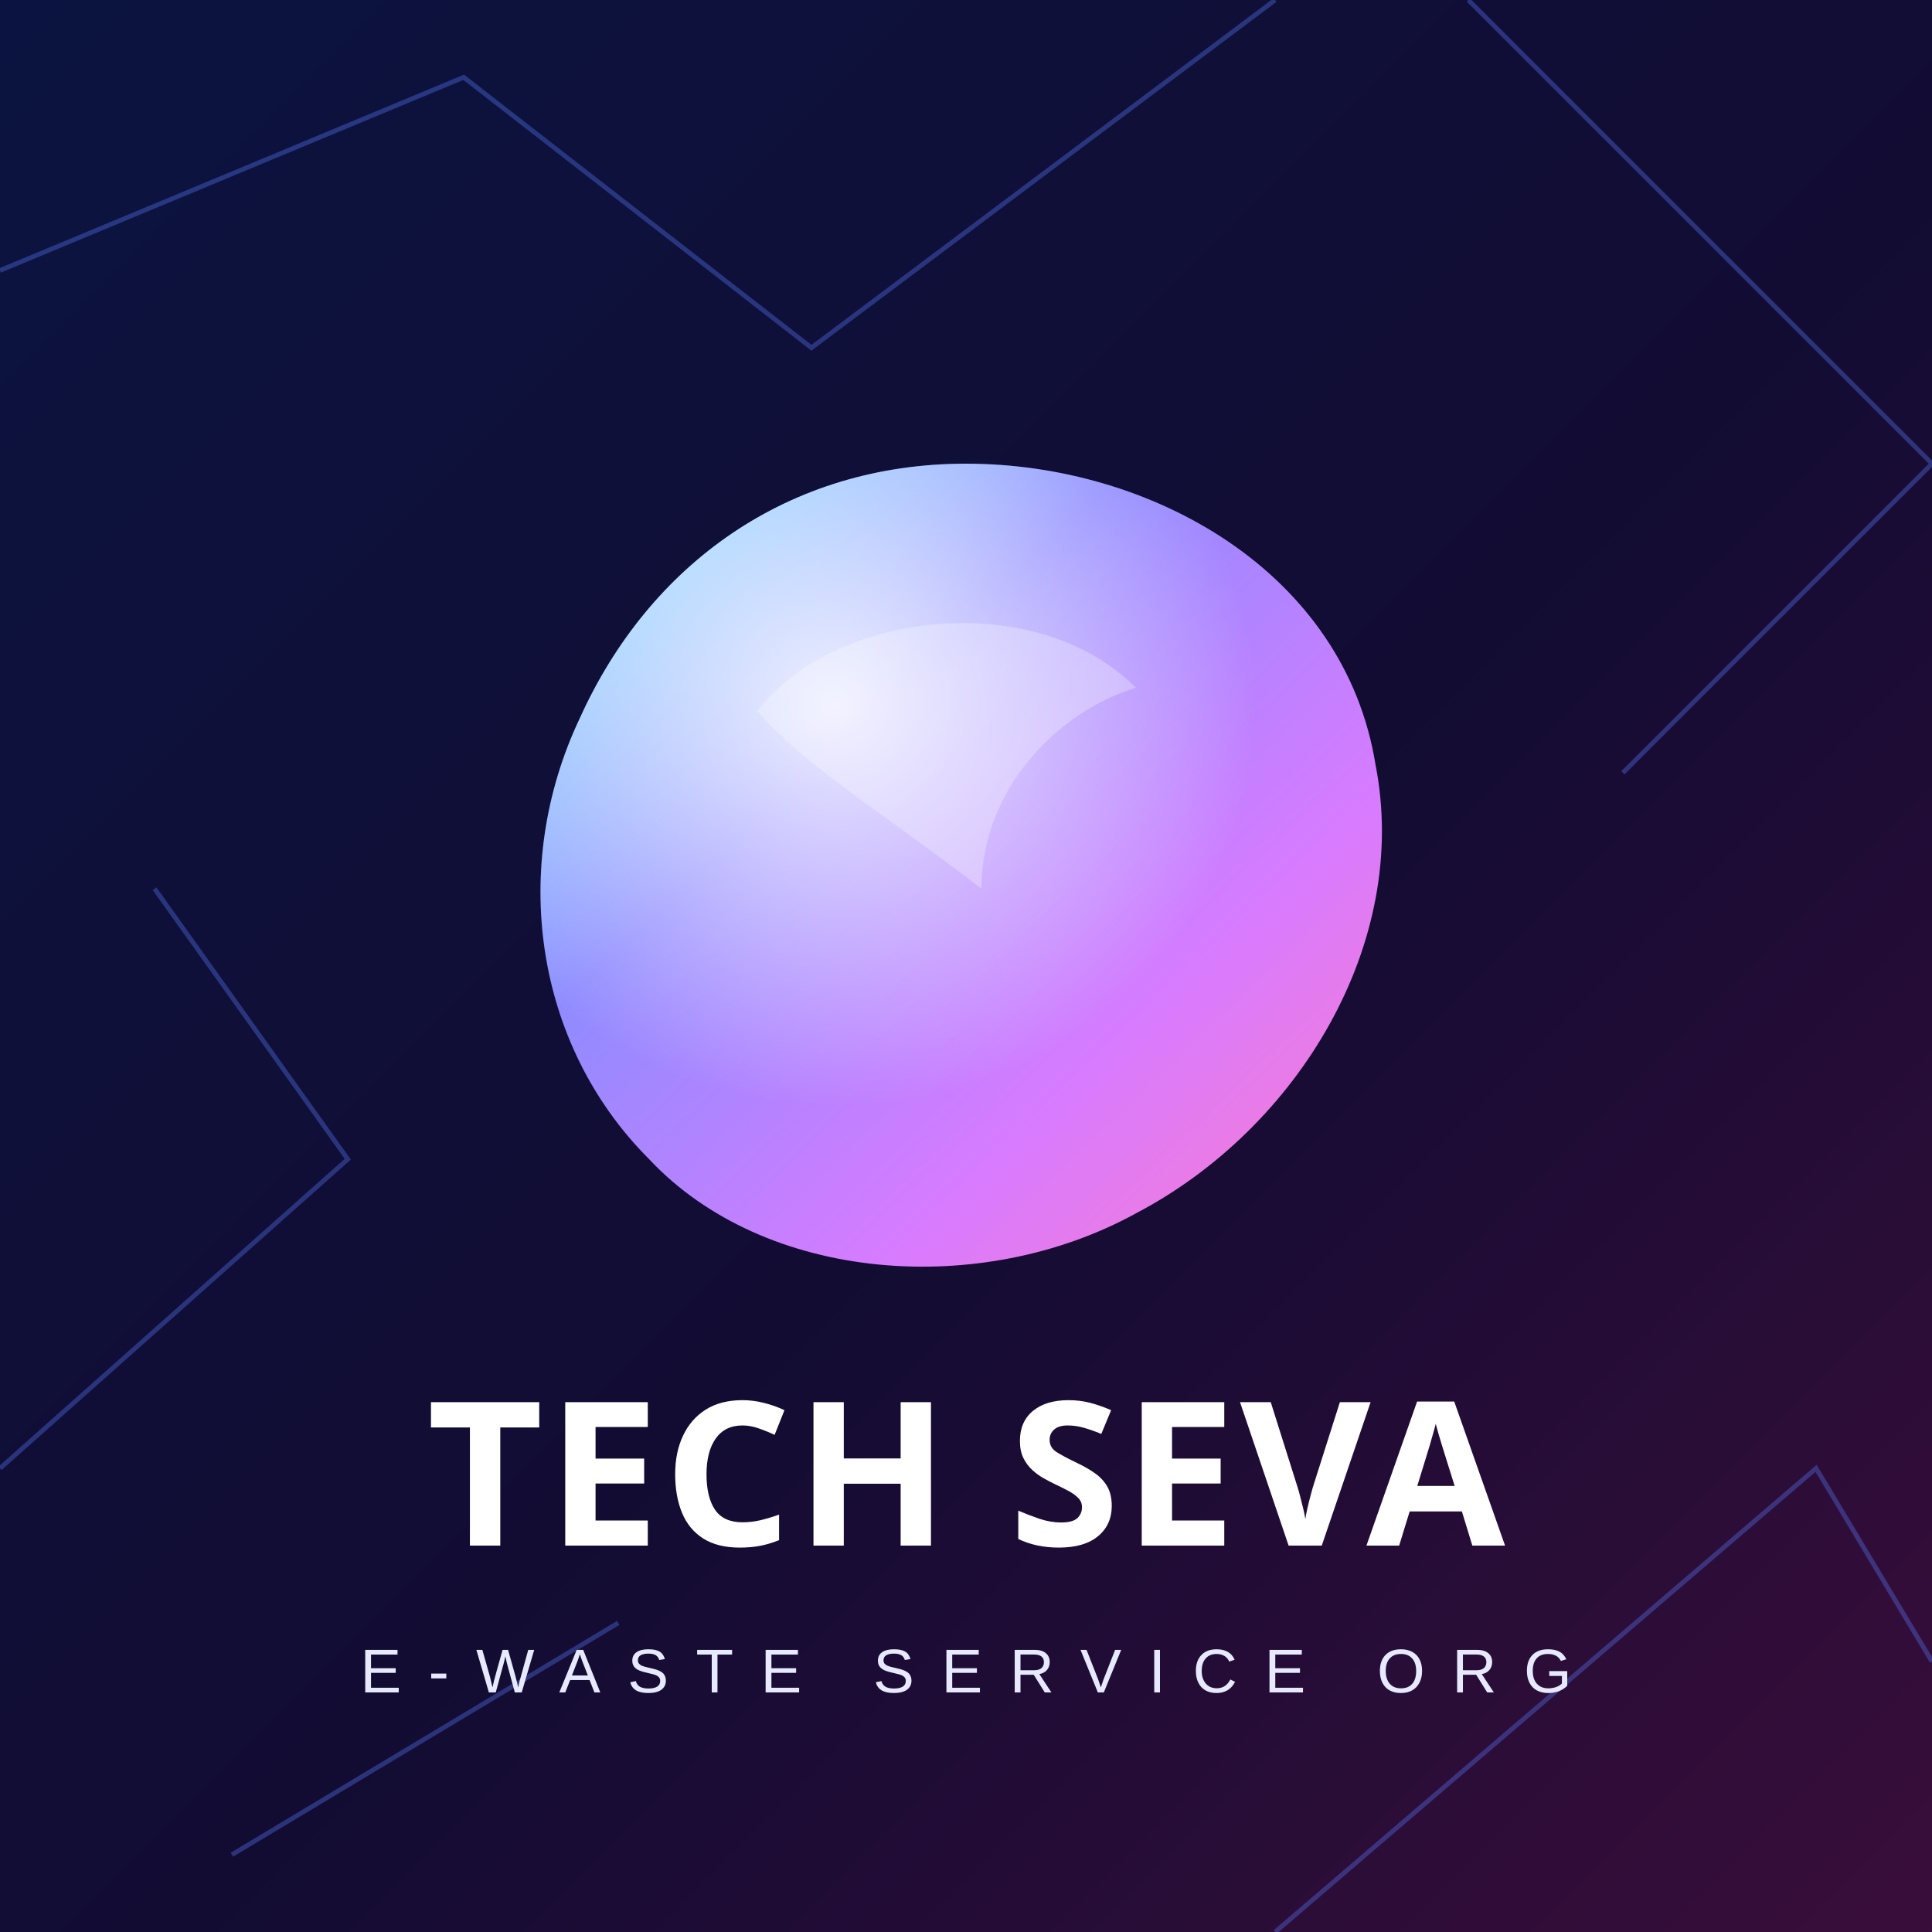
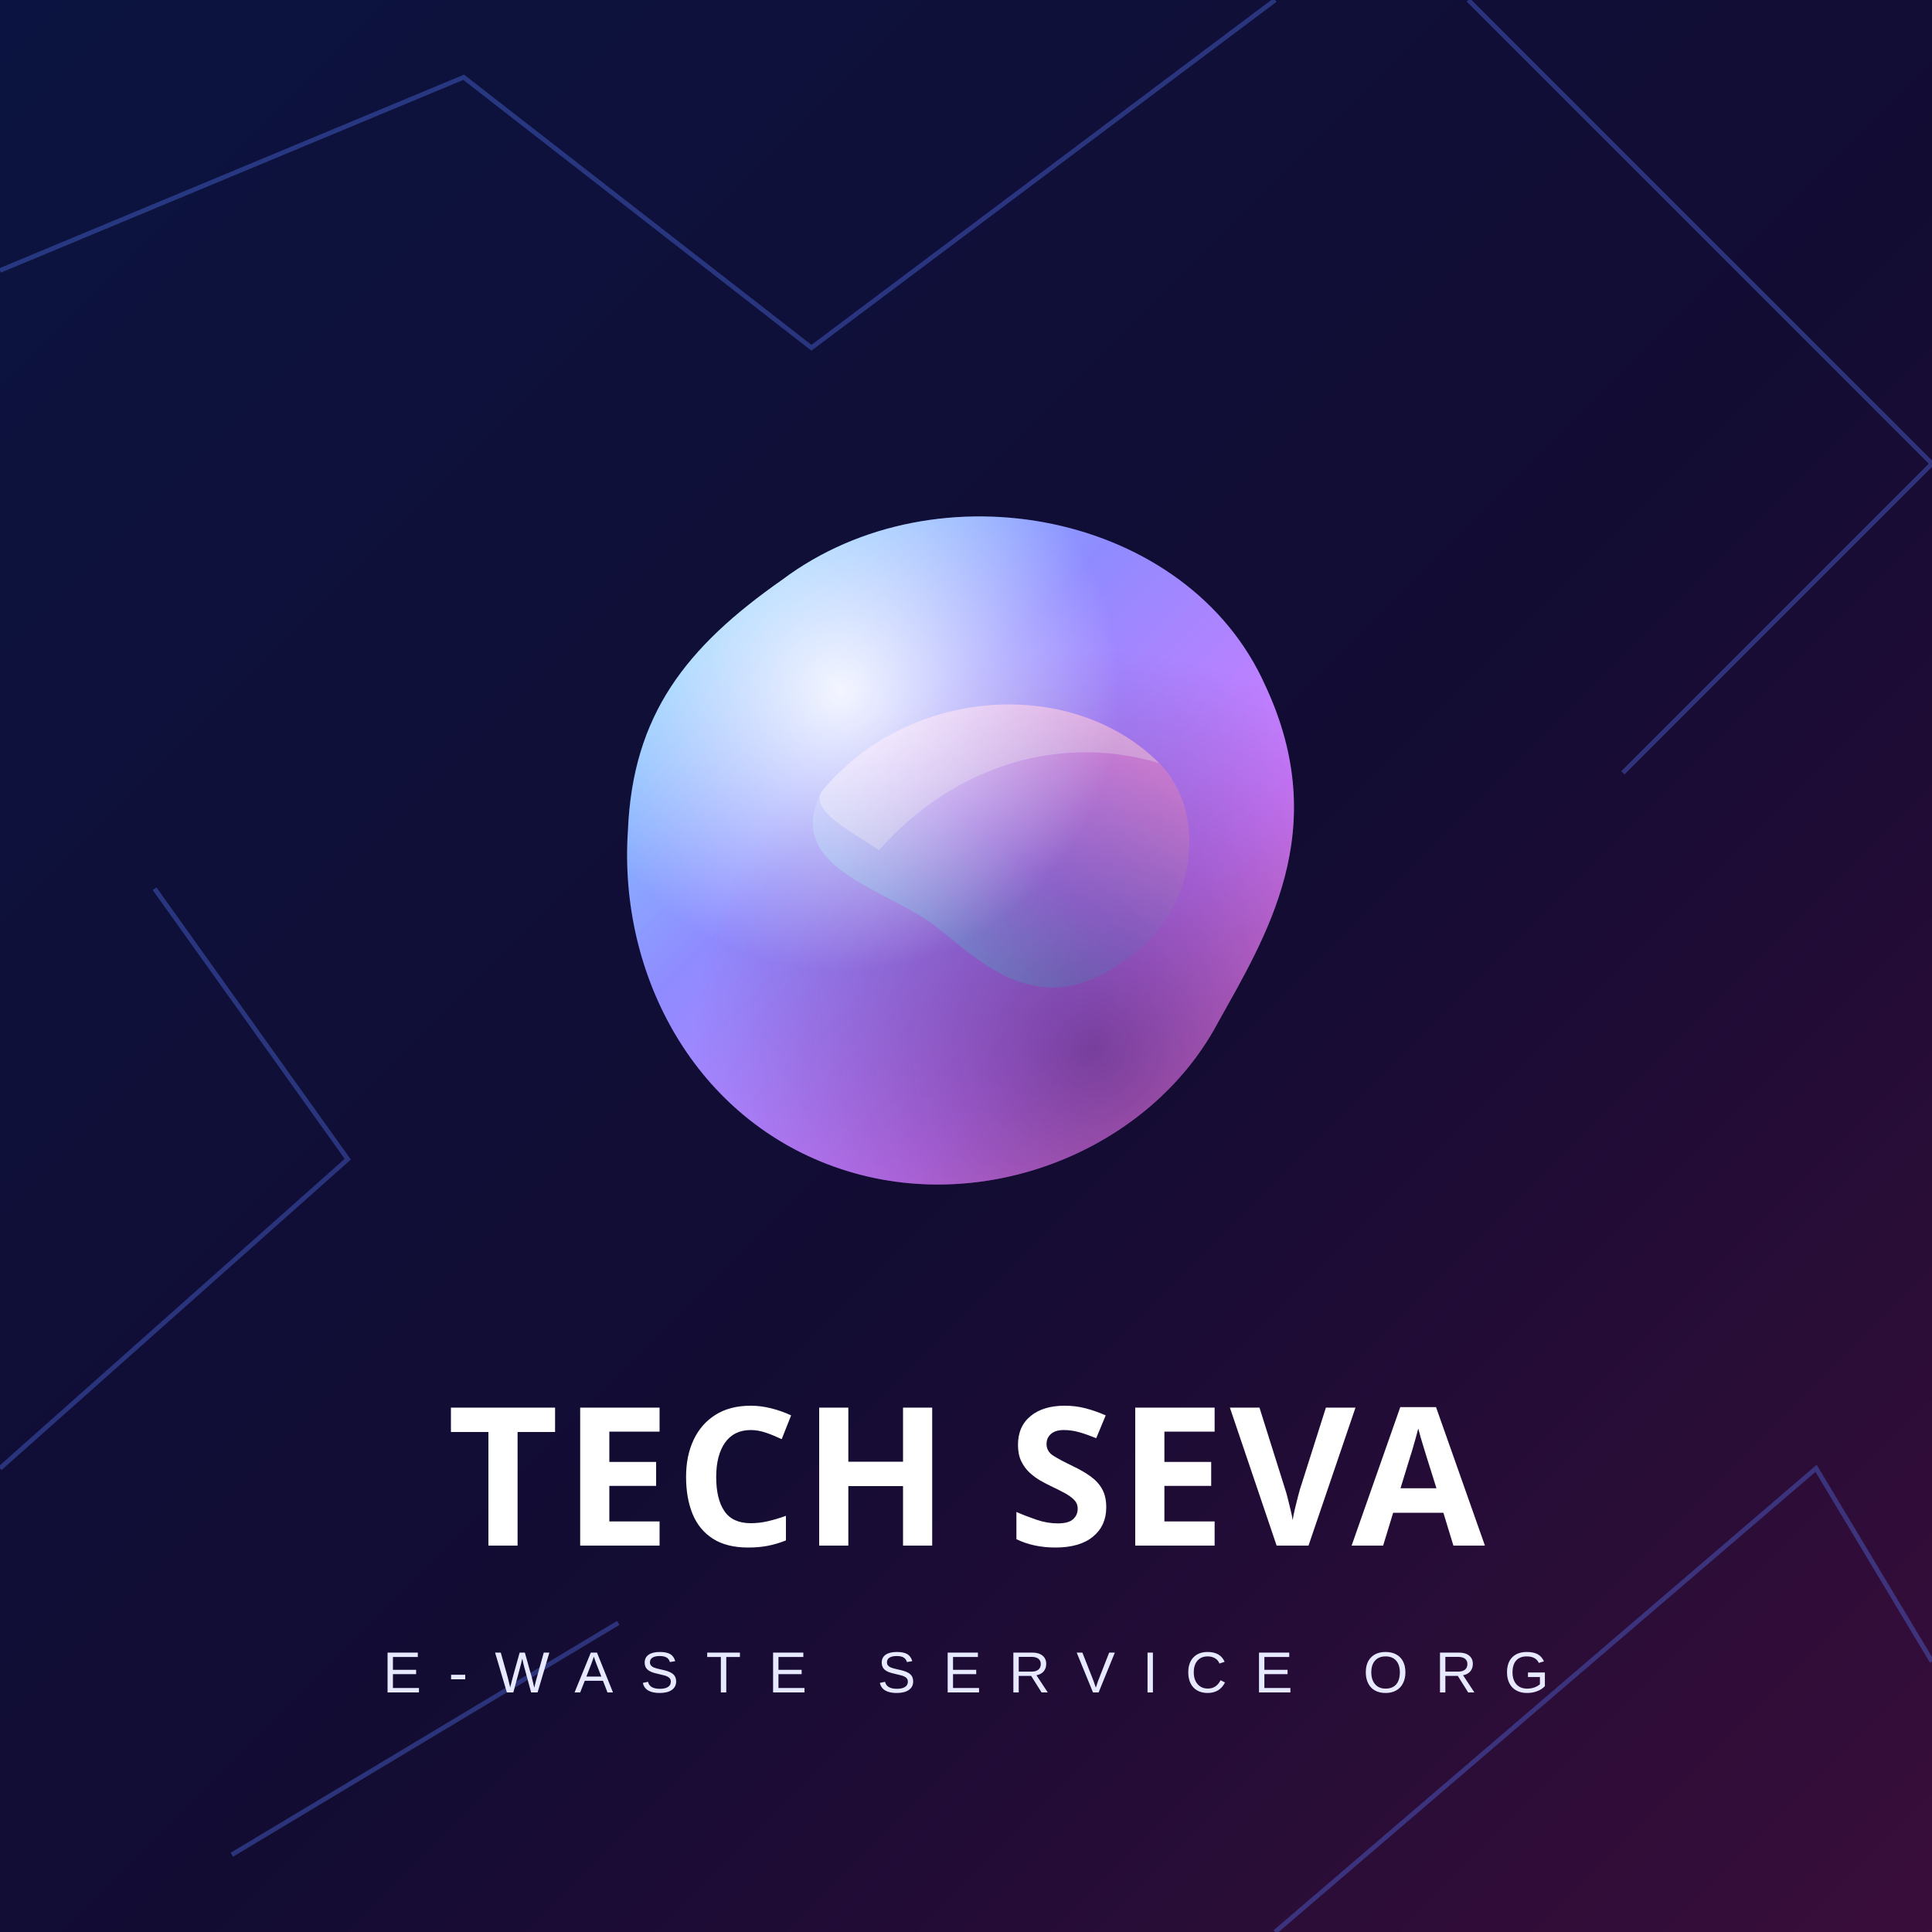
- <svg xmlns="http://www.w3.org/2000/svg" viewBox="0 0 500 500" role="img" aria-label="TechSeva — E-Waste Service Org">
+ <svg xmlns="http://www.w3.org/2000/svg" viewBox="0 0 500 500" role="img" aria-label="TechSeva - E-Waste Service Org">
  <defs>
-     <linearGradient id="bg" x1="0" y1="0" x2="1" y2="1">
-       <stop offset="0" stop-color="#0b1440" />
-       <stop offset=".55" stop-color="#120c33" />
-       <stop offset="1" stop-color="#3a0d3a" />
+     <linearGradient id="g1" x1="0" y1="0" x2="1" y2="1">
+       <stop offset="0" stop-color="#7ef0ff" />
+       <stop offset=".38" stop-color="#8f8bff" />
+       <stop offset=".7" stop-color="#d07bff" />
+       <stop offset="1" stop-color="#ff74c0" />
    </linearGradient>
-     <linearGradient id="blob" x1="0" y1="0" x2="1" y2="1">
-       <stop offset="0" stop-color="#7ef0ff" />
-       <stop offset=".35" stop-color="#8f8bff" />
-       <stop offset=".7" stop-color="#d77bff" />
-       <stop offset="1" stop-color="#ff7ac8" />
+     <linearGradient id="g2" x1="1" y1="0" x2="0" y2="1">
+       <stop offset="0" stop-color="#ff8fd0" />
+       <stop offset=".5" stop-color="#b98bff" />
+       <stop offset="1" stop-color="#6fe6ff" />
    </linearGradient>
-     <radialGradient id="shine" cx=".35" cy=".3" r=".5">
-       <stop offset="0" stop-color="#fff" stop-opacity=".85" />
+     <radialGradient id="hl" cx=".32" cy=".26" r=".42">
+       <stop offset="0" stop-color="#fff" stop-opacity=".9" />
      <stop offset="1" stop-color="#fff" stop-opacity="0" />
    </radialGradient>
+     <radialGradient id="sh" cx=".7" cy=".8" r=".6">
+       <stop offset="0" stop-color="#2a0f55" stop-opacity=".55" />
+       <stop offset="1" stop-color="#2a0f55" stop-opacity="0" />
+     </radialGradient>
  </defs>
+   <linearGradient id="bg" x1="0" y1="0" x2="1" y2="1">
+     <stop offset="0" stop-color="#0b1440" />
+     <stop offset=".55" stop-color="#120c33" />
+     <stop offset="1" stop-color="#3a0d3a" />
+   </linearGradient>
  <rect width="500" height="500" fill="url(#bg)" />
  <g stroke="#5a7bff" stroke-opacity=".35" stroke-width="1.2" fill="none">
    <path d="M0 70 L120 20 L210 90 L330 0 M380 0 L500 120 L420 200 M0 380 L90 300 L40 230 M330 500 L470 380 L500 430 M60 480 L160 420" />
  </g>
-   <path d="M250 120c48 0 98 28 106 78 9 46-20 94-62 116-40 22-96 18-126-14-30-30-36-76-18-114 18-40 54-66 100-66z" fill="url(#blob)" />
-   <path d="M196 184c20-26 72-32 98-6-20 6-40 26-40 52-26-20-46-32-58-46z" fill="#fff" fill-opacity=".28" />
-   <path d="M250 120c48 0 98 28 106 78 9 46-20 94-62 116-40 22-96 18-126-14-30-30-36-76-18-114 18-40 54-66 100-66z" fill="url(#shine)" />
-   <text x="250" y="400" text-anchor="middle" font-family="Poppins, Montserrat, Arial Black, sans-serif" font-weight="800" font-size="52" fill="#fff" letter-spacing="1">TECH SEVA</text>
-   <text x="250" y="438" text-anchor="middle" font-family="Poppins, Arial, sans-serif" font-size="16" fill="#e6e9ff" letter-spacing="7">E-WASTE SERVICE ORG</text>
+   <g transform="translate(250 215) scale(1.25)">
+     <path d="M-38-52C-6-76 46-66 62-30c14 30 0 52-10 70-14 26-48 40-78 30-30-10-46-40-44-70 1-24 12-38 32-52z" fill="url(#g1)" />
+     <path d="M-30-8c18-22 52-24 70-6 10 10 8 30-6 40-18 14-30 2-40-6-10-8-32-12-24-28z" fill="url(#g2)" opacity=".85" />
+     <path d="M-30-8c18-22 52-24 70-6-20-6-42 0-58 18-6-4-14-8-12-12z" fill="#fff" opacity=".35" />
+     <path d="M-38-52C-6-76 46-66 62-30c14 30 0 52-10 70-14 26-48 40-78 30-30-10-46-40-44-70 1-24 12-38 32-52z" fill="url(#sh)" />
+     <path d="M-38-52C-6-76 46-66 62-30c14 30 0 52-10 70-14 26-48 40-78 30-30-10-46-40-44-70 1-24 12-38 32-52z" fill="url(#hl)" />
+   </g>
+   <text x="250" y="400" text-anchor="middle" font-family="Montserrat, Poppins, Arial Black, sans-serif" font-weight="800" font-size="50" fill="#fff" letter-spacing="1">TECH SEVA</text>
+   <text x="250" y="438" text-anchor="middle" font-family="Montserrat, Arial, sans-serif" font-size="15" fill="#e6e9ff" letter-spacing="7">E-WASTE SERVICE ORG</text>
</svg>
